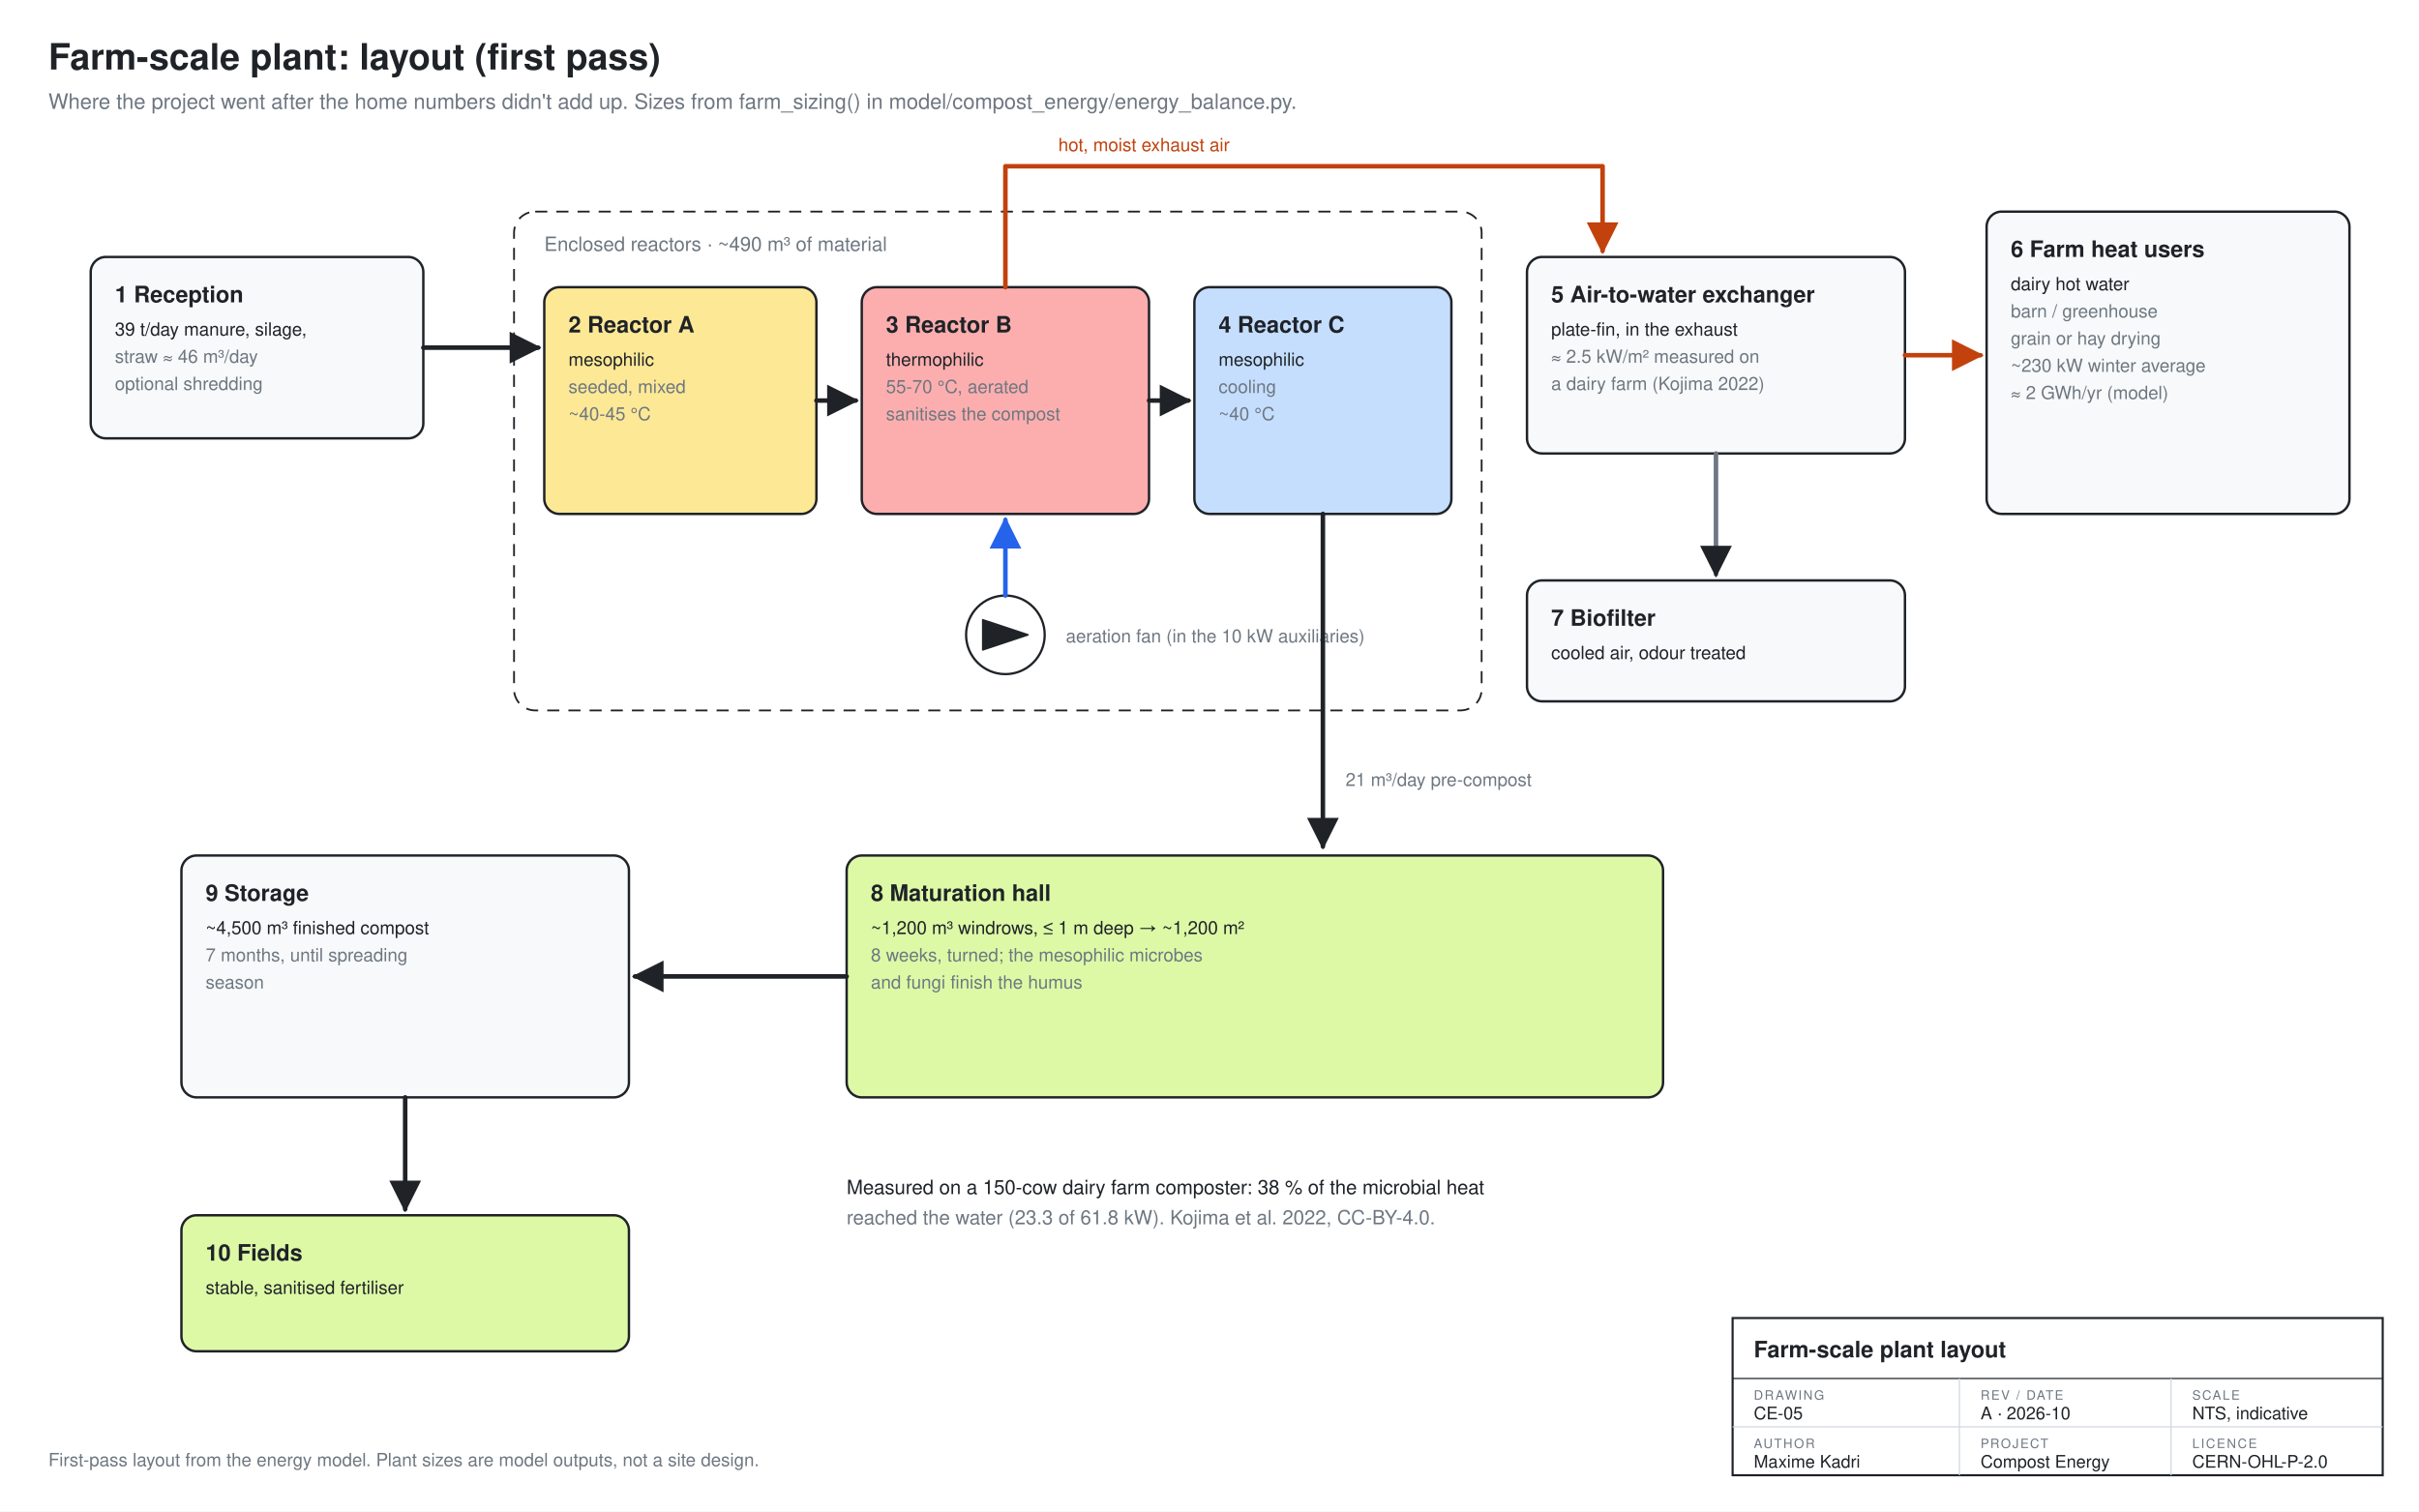
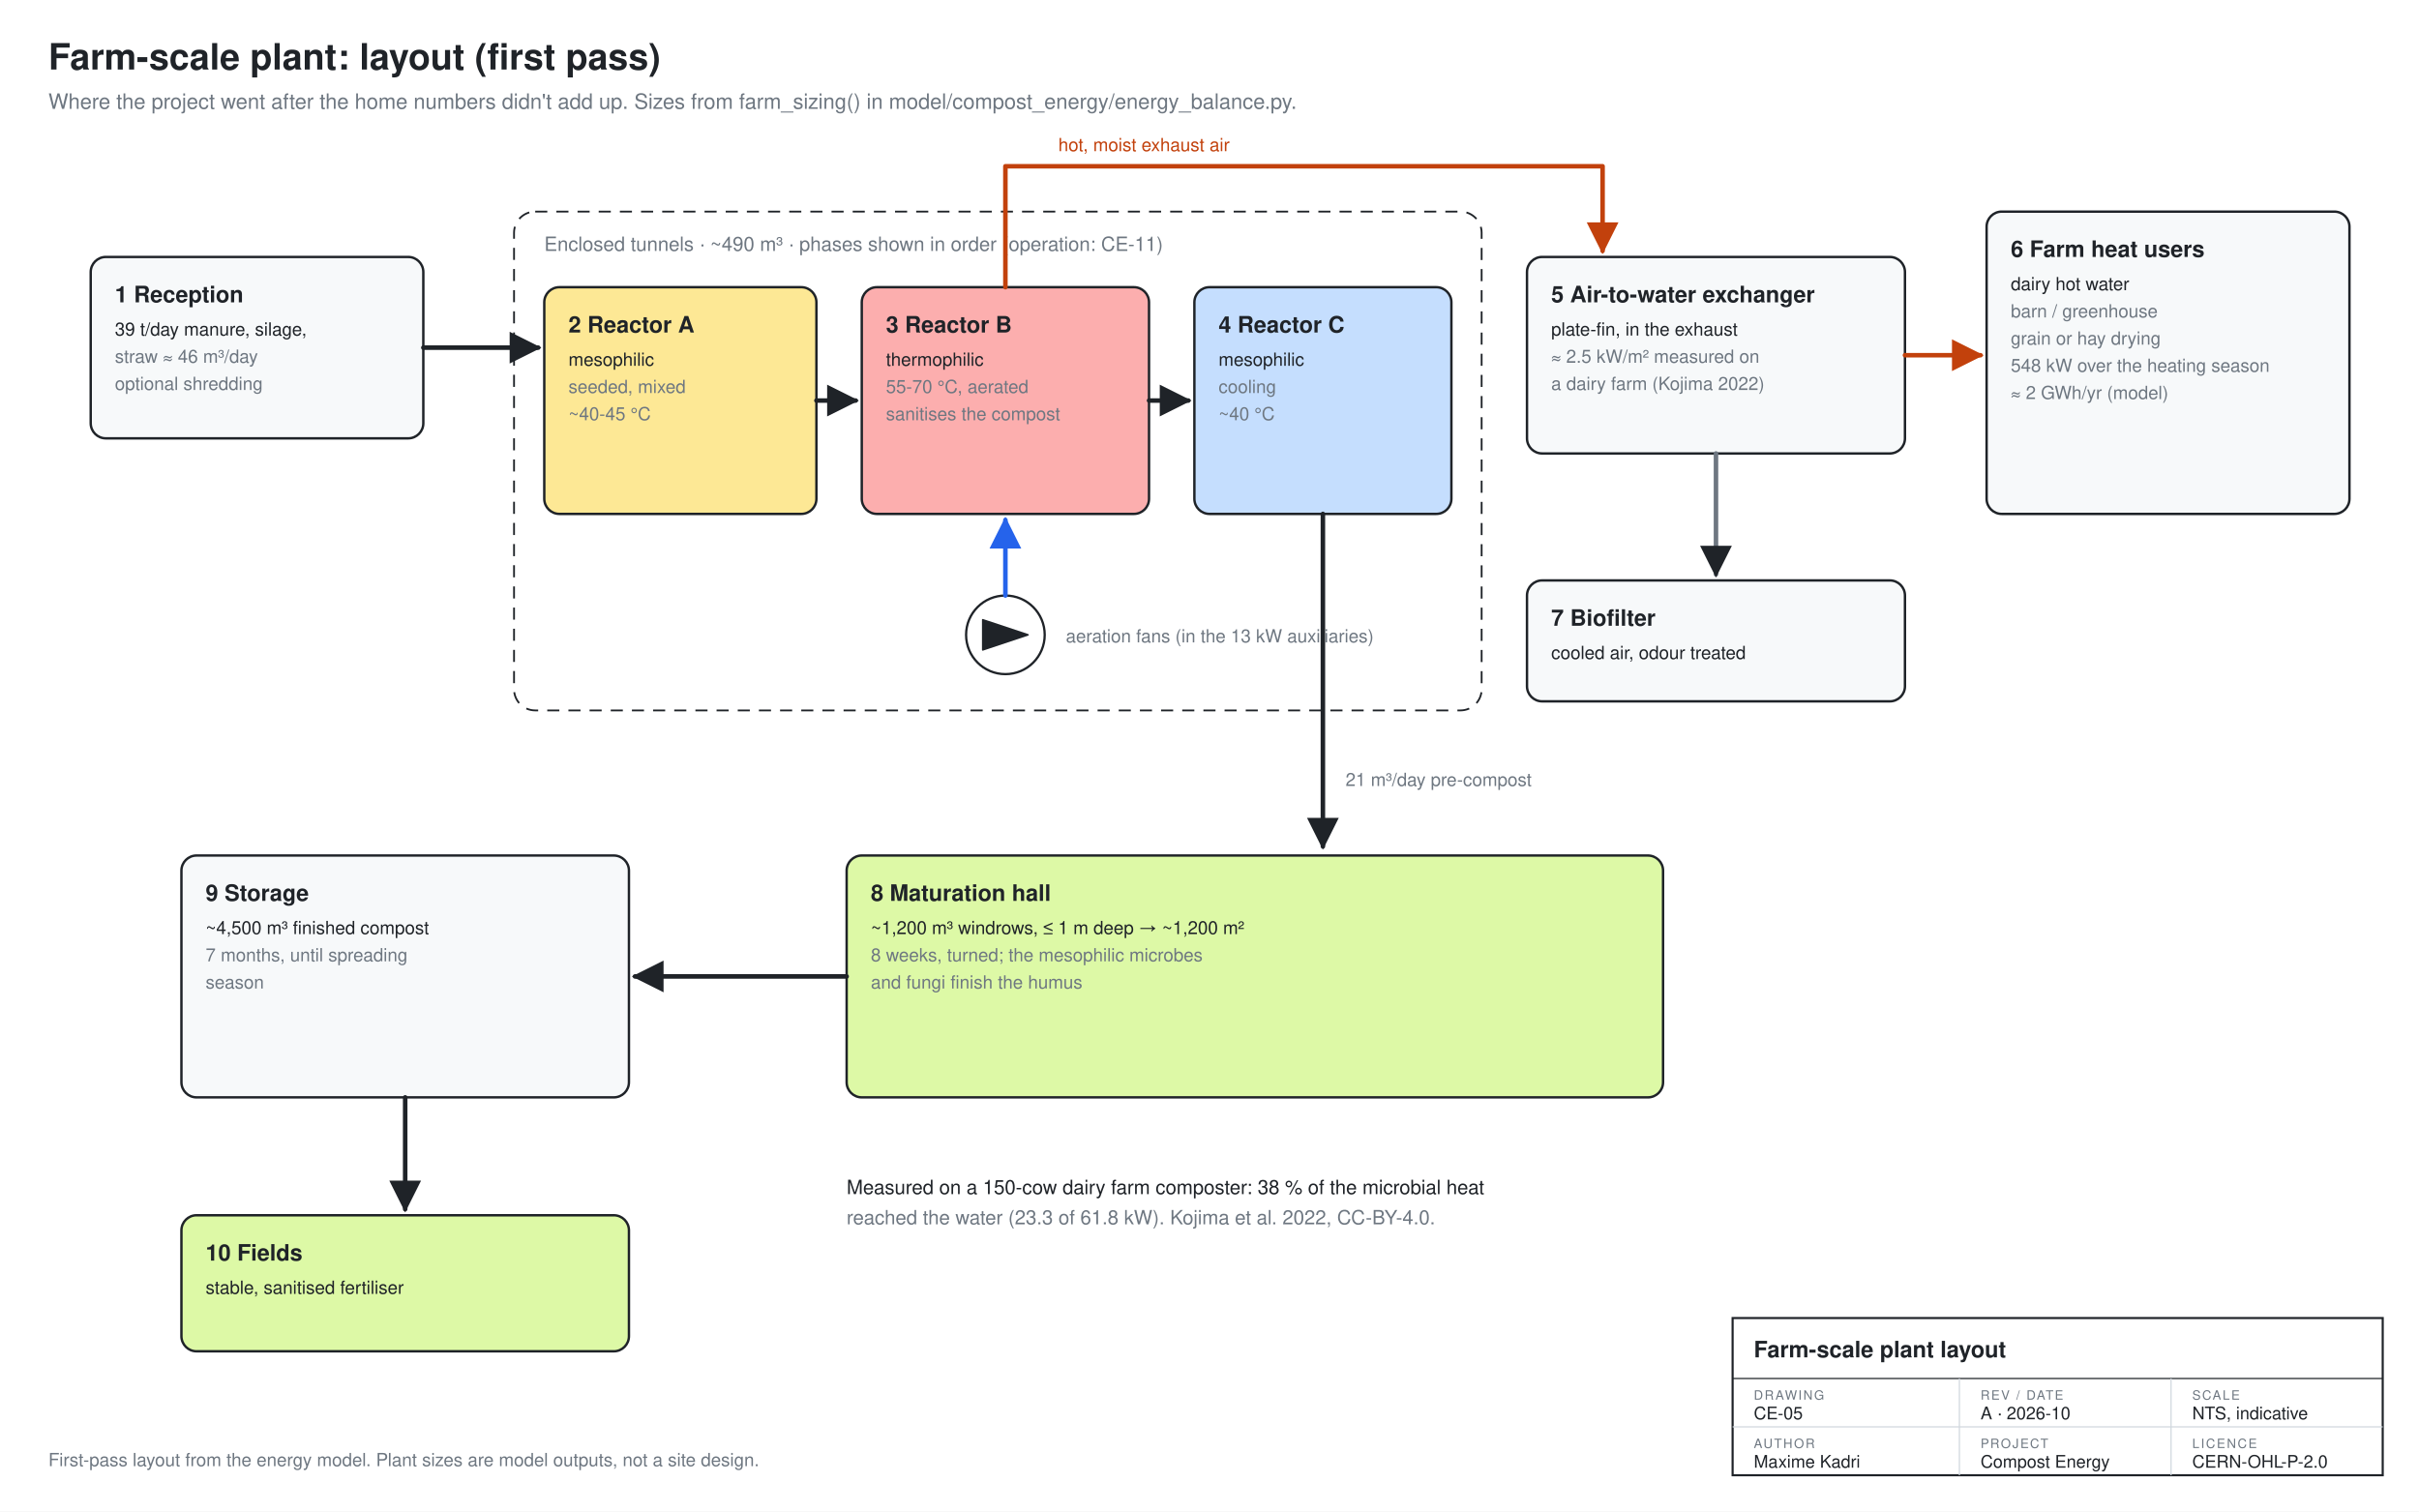
<svg xmlns="http://www.w3.org/2000/svg" viewBox="0 0 1600 1000" font-family="Helvetica Neue, Helvetica, Arial, sans-serif">
  <defs>
    <marker id="arr" viewBox="0 0 10 10" refX="9" refY="5" markerWidth="7" markerHeight="7" orient="auto-start-reverse">
      <path d="M0,0 L10,5 L0,10 z" fill="#1f2328" />
    </marker>
    <marker id="arrHot" viewBox="0 0 10 10" refX="9" refY="5" markerWidth="7" markerHeight="7" orient="auto-start-reverse">
      <path d="M0,0 L10,5 L0,10 z" fill="#c2410c" />
    </marker>
    <marker id="arrCool" viewBox="0 0 10 10" refX="9" refY="5" markerWidth="7" markerHeight="7" orient="auto-start-reverse">
      <path d="M0,0 L10,5 L0,10 z" fill="#2563eb" />
    </marker>
    <marker id="arrGreen" viewBox="0 0 10 10" refX="9" refY="5" markerWidth="7" markerHeight="7" orient="auto-start-reverse">
      <path d="M0,0 L10,5 L0,10 z" fill="#15803d" />
    </marker>
    <marker id="dimA" viewBox="0 0 10 10" refX="9" refY="5" markerWidth="6" markerHeight="6" orient="auto-start-reverse">
      <path d="M0,1.5 L10,5 L0,8.5 z" fill="#6e7781" />
    </marker>
    <pattern id="mesh" width="7" height="7" patternUnits="userSpaceOnUse">
      <path d="M0,7 L7,0 M0,0 L7,7" stroke="#9ca3af" stroke-width="0.45" opacity="0.7" />
    </pattern>
    <pattern id="concrete" width="12" height="12" patternUnits="userSpaceOnUse">
      <rect width="12" height="12" fill="#e5e7eb" />
      <circle cx="3" cy="3" r="1.1" fill="#9ca3af" />
      <circle cx="9" cy="8" r="0.9" fill="#9ca3af" />
      <circle cx="7" cy="2" r="0.5" fill="#9ca3af" />
    </pattern>
    <pattern id="hatch" width="6" height="6" patternUnits="userSpaceOnUse" patternTransform="rotate(45)">
      <line x1="0" y1="0" x2="0" y2="6" stroke="#9a6a3a" stroke-width="1" />
    </pattern>
    <pattern id="grain" width="40" height="10" patternUnits="userSpaceOnUse">
      <rect width="40" height="10" fill="#f3e6d6" />
      <path d="M0,5 C10,3 20,7 40,5" stroke="#9a6a3a" stroke-width="0.4" fill="none" opacity="0.5" />
    </pattern>
  </defs>
  <rect width="1600" height="1000" fill="#ffffff" />
  <text x="32.0" y="46.0" font-size="24" fill="#1f2328" font-weight="bold" text-anchor="start">Farm-scale plant: layout (first pass)</text>
  <text x="32.0" y="72.0" font-size="14" fill="#6e7781" font-weight="normal" text-anchor="start">Where the project went after the home numbers didn't add up. Sizes from farm_sizing() in model/compost_energy/energy_balance.py.</text>
  <rect x="60.0" y="170.0" width="220.0" height="120.0" fill="#f6f8fa" stroke="#1f2328" stroke-width="1.6" rx="10" fill-opacity="0.9" />
  <text x="76.0" y="200.0" font-size="15" fill="#1f2328" font-weight="bold" text-anchor="start">1  Reception</text>
  <text x="76.0" y="222.0" font-size="12" fill="#1f2328" font-weight="normal" text-anchor="start">39 t/day manure, silage,</text>
  <text x="76.0" y="240.0" font-size="12" fill="#6e7781" font-weight="normal" text-anchor="start">straw ≈ 46 m³/day</text>
  <text x="76.0" y="258.0" font-size="12" fill="#6e7781" font-weight="normal" text-anchor="start">optional shredding</text>
  <rect x="340.0" y="140.0" width="640.0" height="330.0" fill="none" stroke="#1f2328" stroke-width="1.2" rx="14" stroke-dasharray="8 6" />
-   <text x="360.0" y="166.0" font-size="13" fill="#6e7781" font-weight="normal" text-anchor="start">Enclosed reactors · ~490 m³ of material</text>
+   <text x="360.0" y="166.0" font-size="13" fill="#6e7781" font-weight="normal" text-anchor="start">Enclosed tunnels · ~490 m³ · phases shown in order (operation: CE-11)</text>
  <rect x="360.0" y="190.0" width="180.0" height="150.0" fill="#fde68a" stroke="#1f2328" stroke-width="1.6" rx="10" fill-opacity="0.9" />
  <text x="376.0" y="220.0" font-size="15" fill="#1f2328" font-weight="bold" text-anchor="start">2  Reactor A</text>
  <text x="376.0" y="242.0" font-size="12" fill="#1f2328" font-weight="normal" text-anchor="start">mesophilic</text>
  <text x="376.0" y="260.0" font-size="12" fill="#6e7781" font-weight="normal" text-anchor="start">seeded, mixed</text>
  <text x="376.0" y="278.0" font-size="12" fill="#6e7781" font-weight="normal" text-anchor="start">~40-45 °C</text>
  <rect x="570.0" y="190.0" width="190.0" height="150.0" fill="#fca5a5" stroke="#1f2328" stroke-width="1.6" rx="10" fill-opacity="0.9" />
  <text x="586.0" y="220.0" font-size="15" fill="#1f2328" font-weight="bold" text-anchor="start">3  Reactor B</text>
  <text x="586.0" y="242.0" font-size="12" fill="#1f2328" font-weight="normal" text-anchor="start">thermophilic</text>
  <text x="586.0" y="260.0" font-size="12" fill="#6e7781" font-weight="normal" text-anchor="start">55-70 °C, aerated</text>
  <text x="586.0" y="278.0" font-size="12" fill="#6e7781" font-weight="normal" text-anchor="start">sanitises the compost</text>
  <rect x="790.0" y="190.0" width="170.0" height="150.0" fill="#bfdbfe" stroke="#1f2328" stroke-width="1.6" rx="10" fill-opacity="0.9" />
  <text x="806.0" y="220.0" font-size="15" fill="#1f2328" font-weight="bold" text-anchor="start">4  Reactor C</text>
  <text x="806.0" y="242.0" font-size="12" fill="#1f2328" font-weight="normal" text-anchor="start">mesophilic</text>
  <text x="806.0" y="260.0" font-size="12" fill="#6e7781" font-weight="normal" text-anchor="start">cooling</text>
  <text x="806.0" y="278.0" font-size="12" fill="#6e7781" font-weight="normal" text-anchor="start">~40 °C</text>
  <path d="M280,230 L356,230" stroke="#1f2328" stroke-width="3" fill="none" stroke-linejoin="round" stroke-linecap="round" marker-end="url(#arr)" />
  <path d="M540,265 L566,265" stroke="#1f2328" stroke-width="3" fill="none" stroke-linejoin="round" stroke-linecap="round" marker-end="url(#arr)" />
  <path d="M760,265 L786,265" stroke="#1f2328" stroke-width="3" fill="none" stroke-linejoin="round" stroke-linecap="round" marker-end="url(#arr)" />
  <circle cx="665" cy="420" r="26" fill="#ffffff" stroke="#1f2328" stroke-width="1.5" />
  <path d="M650,410 L680,420 L650,430 Z" stroke="#1f2328" stroke-width="1" fill="#1f2328" stroke-linejoin="round" stroke-linecap="round" />
-   <text x="705.0" y="425.0" font-size="12" fill="#6e7781" font-weight="normal" text-anchor="start">aeration fan (in the 10 kW auxiliaries)</text>
+   <text x="705.0" y="425.0" font-size="12" fill="#6e7781" font-weight="normal" text-anchor="start">aeration fans (in the 13 kW auxiliaries)</text>
  <path d="M665,394 L665,344" stroke="#2563eb" stroke-width="3" fill="none" stroke-linejoin="round" stroke-linecap="round" marker-end="url(#arrCool)" />
  <path d="M665,190 L665,110 L1060,110 L1060,166" stroke="#c2410c" stroke-width="3" fill="none" stroke-linejoin="round" stroke-linecap="round" marker-end="url(#arrHot)" />
  <text x="700.0" y="100.0" font-size="12" fill="#c2410c" font-weight="normal" text-anchor="start">hot, moist exhaust air</text>
  <rect x="1010.0" y="170.0" width="250.0" height="130.0" fill="#f6f8fa" stroke="#1f2328" stroke-width="1.6" rx="10" fill-opacity="0.9" />
  <text x="1026.0" y="200.0" font-size="15" fill="#1f2328" font-weight="bold" text-anchor="start">5  Air-to-water exchanger</text>
  <text x="1026.0" y="222.0" font-size="12" fill="#1f2328" font-weight="normal" text-anchor="start">plate-fin, in the exhaust</text>
  <text x="1026.0" y="240.0" font-size="12" fill="#6e7781" font-weight="normal" text-anchor="start">≈ 2.5 kW/m² measured on</text>
  <text x="1026.0" y="258.0" font-size="12" fill="#6e7781" font-weight="normal" text-anchor="start">a dairy farm (Kojima 2022)</text>
  <path d="M1260,235 L1310,235" stroke="#c2410c" stroke-width="3" fill="none" stroke-linejoin="round" stroke-linecap="round" marker-end="url(#arrHot)" />
  <rect x="1314.0" y="140.0" width="240.0" height="200.0" fill="#f6f8fa" stroke="#1f2328" stroke-width="1.6" rx="10" fill-opacity="0.9" />
  <text x="1330.0" y="170.0" font-size="15" fill="#1f2328" font-weight="bold" text-anchor="start">6  Farm heat users</text>
  <text x="1330.0" y="192.0" font-size="12" fill="#1f2328" font-weight="normal" text-anchor="start">dairy hot water</text>
  <text x="1330.0" y="210.0" font-size="12" fill="#6e7781" font-weight="normal" text-anchor="start">barn / greenhouse</text>
  <text x="1330.0" y="228.0" font-size="12" fill="#6e7781" font-weight="normal" text-anchor="start">grain or hay drying</text>
-   <text x="1330.0" y="246.0" font-size="12" fill="#6e7781" font-weight="normal" text-anchor="start">~230 kW winter average</text>
+   <text x="1330.0" y="246.0" font-size="12" fill="#6e7781" font-weight="normal" text-anchor="start">548 kW over the heating season</text>
  <text x="1330.0" y="264.0" font-size="12" fill="#6e7781" font-weight="normal" text-anchor="start">≈ 2 GWh/yr (model)</text>
  <path d="M1135,300 L1135,380" stroke="#6e7781" stroke-width="3" fill="none" stroke-linejoin="round" stroke-linecap="round" marker-end="url(#arr)" />
  <rect x="1010.0" y="384.0" width="250.0" height="80.0" fill="#f6f8fa" stroke="#1f2328" stroke-width="1.6" rx="10" fill-opacity="0.9" />
  <text x="1026.0" y="414.0" font-size="15" fill="#1f2328" font-weight="bold" text-anchor="start">7  Biofilter</text>
  <text x="1026.0" y="436.0" font-size="12" fill="#1f2328" font-weight="normal" text-anchor="start">cooled air, odour treated</text>
  <path d="M875,340 L875,560" stroke="#1f2328" stroke-width="3" fill="none" stroke-linejoin="round" stroke-linecap="round" marker-end="url(#arr)" />
  <text x="890.0" y="520.0" font-size="12" fill="#6e7781" font-weight="normal" text-anchor="start">21 m³/day pre-compost</text>
  <rect x="560.0" y="566.0" width="540.0" height="160.0" fill="#d9f99d" stroke="#1f2328" stroke-width="1.6" rx="10" fill-opacity="0.9" />
  <text x="576.0" y="596.0" font-size="15" fill="#1f2328" font-weight="bold" text-anchor="start">8  Maturation hall</text>
  <text x="576.0" y="618.0" font-size="12" fill="#1f2328" font-weight="normal" text-anchor="start">~1,200 m³ windrows, ≤ 1 m deep → ~1,200 m²</text>
  <text x="576.0" y="636.0" font-size="12" fill="#6e7781" font-weight="normal" text-anchor="start">8 weeks, turned; the mesophilic microbes</text>
  <text x="576.0" y="654.0" font-size="12" fill="#6e7781" font-weight="normal" text-anchor="start">and fungi finish the humus</text>
  <path d="M560,646 L420,646" stroke="#1f2328" stroke-width="3" fill="none" stroke-linejoin="round" stroke-linecap="round" marker-end="url(#arr)" />
  <rect x="120.0" y="566.0" width="296.0" height="160.0" fill="#f6f8fa" stroke="#1f2328" stroke-width="1.6" rx="10" fill-opacity="0.9" />
  <text x="136.0" y="596.0" font-size="15" fill="#1f2328" font-weight="bold" text-anchor="start">9  Storage</text>
  <text x="136.0" y="618.0" font-size="12" fill="#1f2328" font-weight="normal" text-anchor="start">~4,500 m³ finished compost</text>
  <text x="136.0" y="636.0" font-size="12" fill="#6e7781" font-weight="normal" text-anchor="start">7 months, until spreading</text>
  <text x="136.0" y="654.0" font-size="12" fill="#6e7781" font-weight="normal" text-anchor="start">season</text>
  <path d="M268,726 L268,800" stroke="#1f2328" stroke-width="3" fill="none" stroke-linejoin="round" stroke-linecap="round" marker-end="url(#arr)" />
  <rect x="120.0" y="804.0" width="296.0" height="90.0" fill="#d9f99d" stroke="#1f2328" stroke-width="1.6" rx="10" fill-opacity="0.9" />
  <text x="136.0" y="834.0" font-size="15" fill="#1f2328" font-weight="bold" text-anchor="start">10  Fields</text>
  <text x="136.0" y="856.0" font-size="12" fill="#1f2328" font-weight="normal" text-anchor="start">stable, sanitised fertiliser</text>
  <text x="560.0" y="790.0" font-size="13" fill="#1f2328" font-weight="normal" text-anchor="start">Measured on a 150-cow dairy farm composter: 38 % of the microbial heat</text>
  <text x="560.0" y="810.0" font-size="13" fill="#6e7781" font-weight="normal" text-anchor="start">reached the water (23.3 of 61.8 kW). Kojima et al. 2022, CC-BY-4.0.</text>
  <text x="32.0" y="970.0" font-size="12" fill="#6e7781" font-weight="normal" text-anchor="start">First-pass layout from the energy model. Plant sizes are model outputs, not a site design.</text>
  <rect x="1146.0" y="872.0" width="430.0" height="104.0" fill="#ffffff" stroke="#1f2328" stroke-width="1.4" />
  <line x1="1146.0" y1="912.0" x2="1576.0" y2="912.0" stroke="#1f2328" stroke-width="0.8" />
  <line x1="1146.0" y1="944.0" x2="1576.0" y2="944.0" stroke="#d0d7de" stroke-width="0.8" />
  <line x1="1296.0" y1="912.0" x2="1296.0" y2="976.0" stroke="#d0d7de" stroke-width="0.8" />
  <line x1="1436.0" y1="912.0" x2="1436.0" y2="976.0" stroke="#d0d7de" stroke-width="0.8" />
  <text x="1160.0" y="898.0" font-size="15" fill="#1f2328" font-weight="bold" text-anchor="start">Farm-scale plant layout</text>
  <text x="1160.0" y="926.0" font-size="8.5" fill="#6e7781" font-weight="normal" text-anchor="start" letter-spacing="1">DRAWING</text>
  <text x="1160.0" y="939.0" font-size="11.5" fill="#1f2328" font-weight="normal" text-anchor="start">CE-05</text>
  <text x="1310.0" y="926.0" font-size="8.5" fill="#6e7781" font-weight="normal" text-anchor="start" letter-spacing="1">REV / DATE</text>
  <text x="1310.0" y="939.0" font-size="11.5" fill="#1f2328" font-weight="normal" text-anchor="start">A · 2026-10</text>
  <text x="1450.0" y="926.0" font-size="8.5" fill="#6e7781" font-weight="normal" text-anchor="start" letter-spacing="1">SCALE</text>
  <text x="1450.0" y="939.0" font-size="11.5" fill="#1f2328" font-weight="normal" text-anchor="start">NTS, indicative</text>
  <text x="1160.0" y="958.0" font-size="8.5" fill="#6e7781" font-weight="normal" text-anchor="start" letter-spacing="1">AUTHOR</text>
  <text x="1160.0" y="971.0" font-size="11.5" fill="#1f2328" font-weight="normal" text-anchor="start">Maxime Kadri</text>
  <text x="1310.0" y="958.0" font-size="8.5" fill="#6e7781" font-weight="normal" text-anchor="start" letter-spacing="1">PROJECT</text>
  <text x="1310.0" y="971.0" font-size="11.5" fill="#1f2328" font-weight="normal" text-anchor="start">Compost Energy</text>
  <text x="1450.0" y="958.0" font-size="8.5" fill="#6e7781" font-weight="normal" text-anchor="start" letter-spacing="1">LICENCE</text>
  <text x="1450.0" y="971.0" font-size="11.5" fill="#1f2328" font-weight="normal" text-anchor="start">CERN-OHL-P-2.0</text>
</svg>
